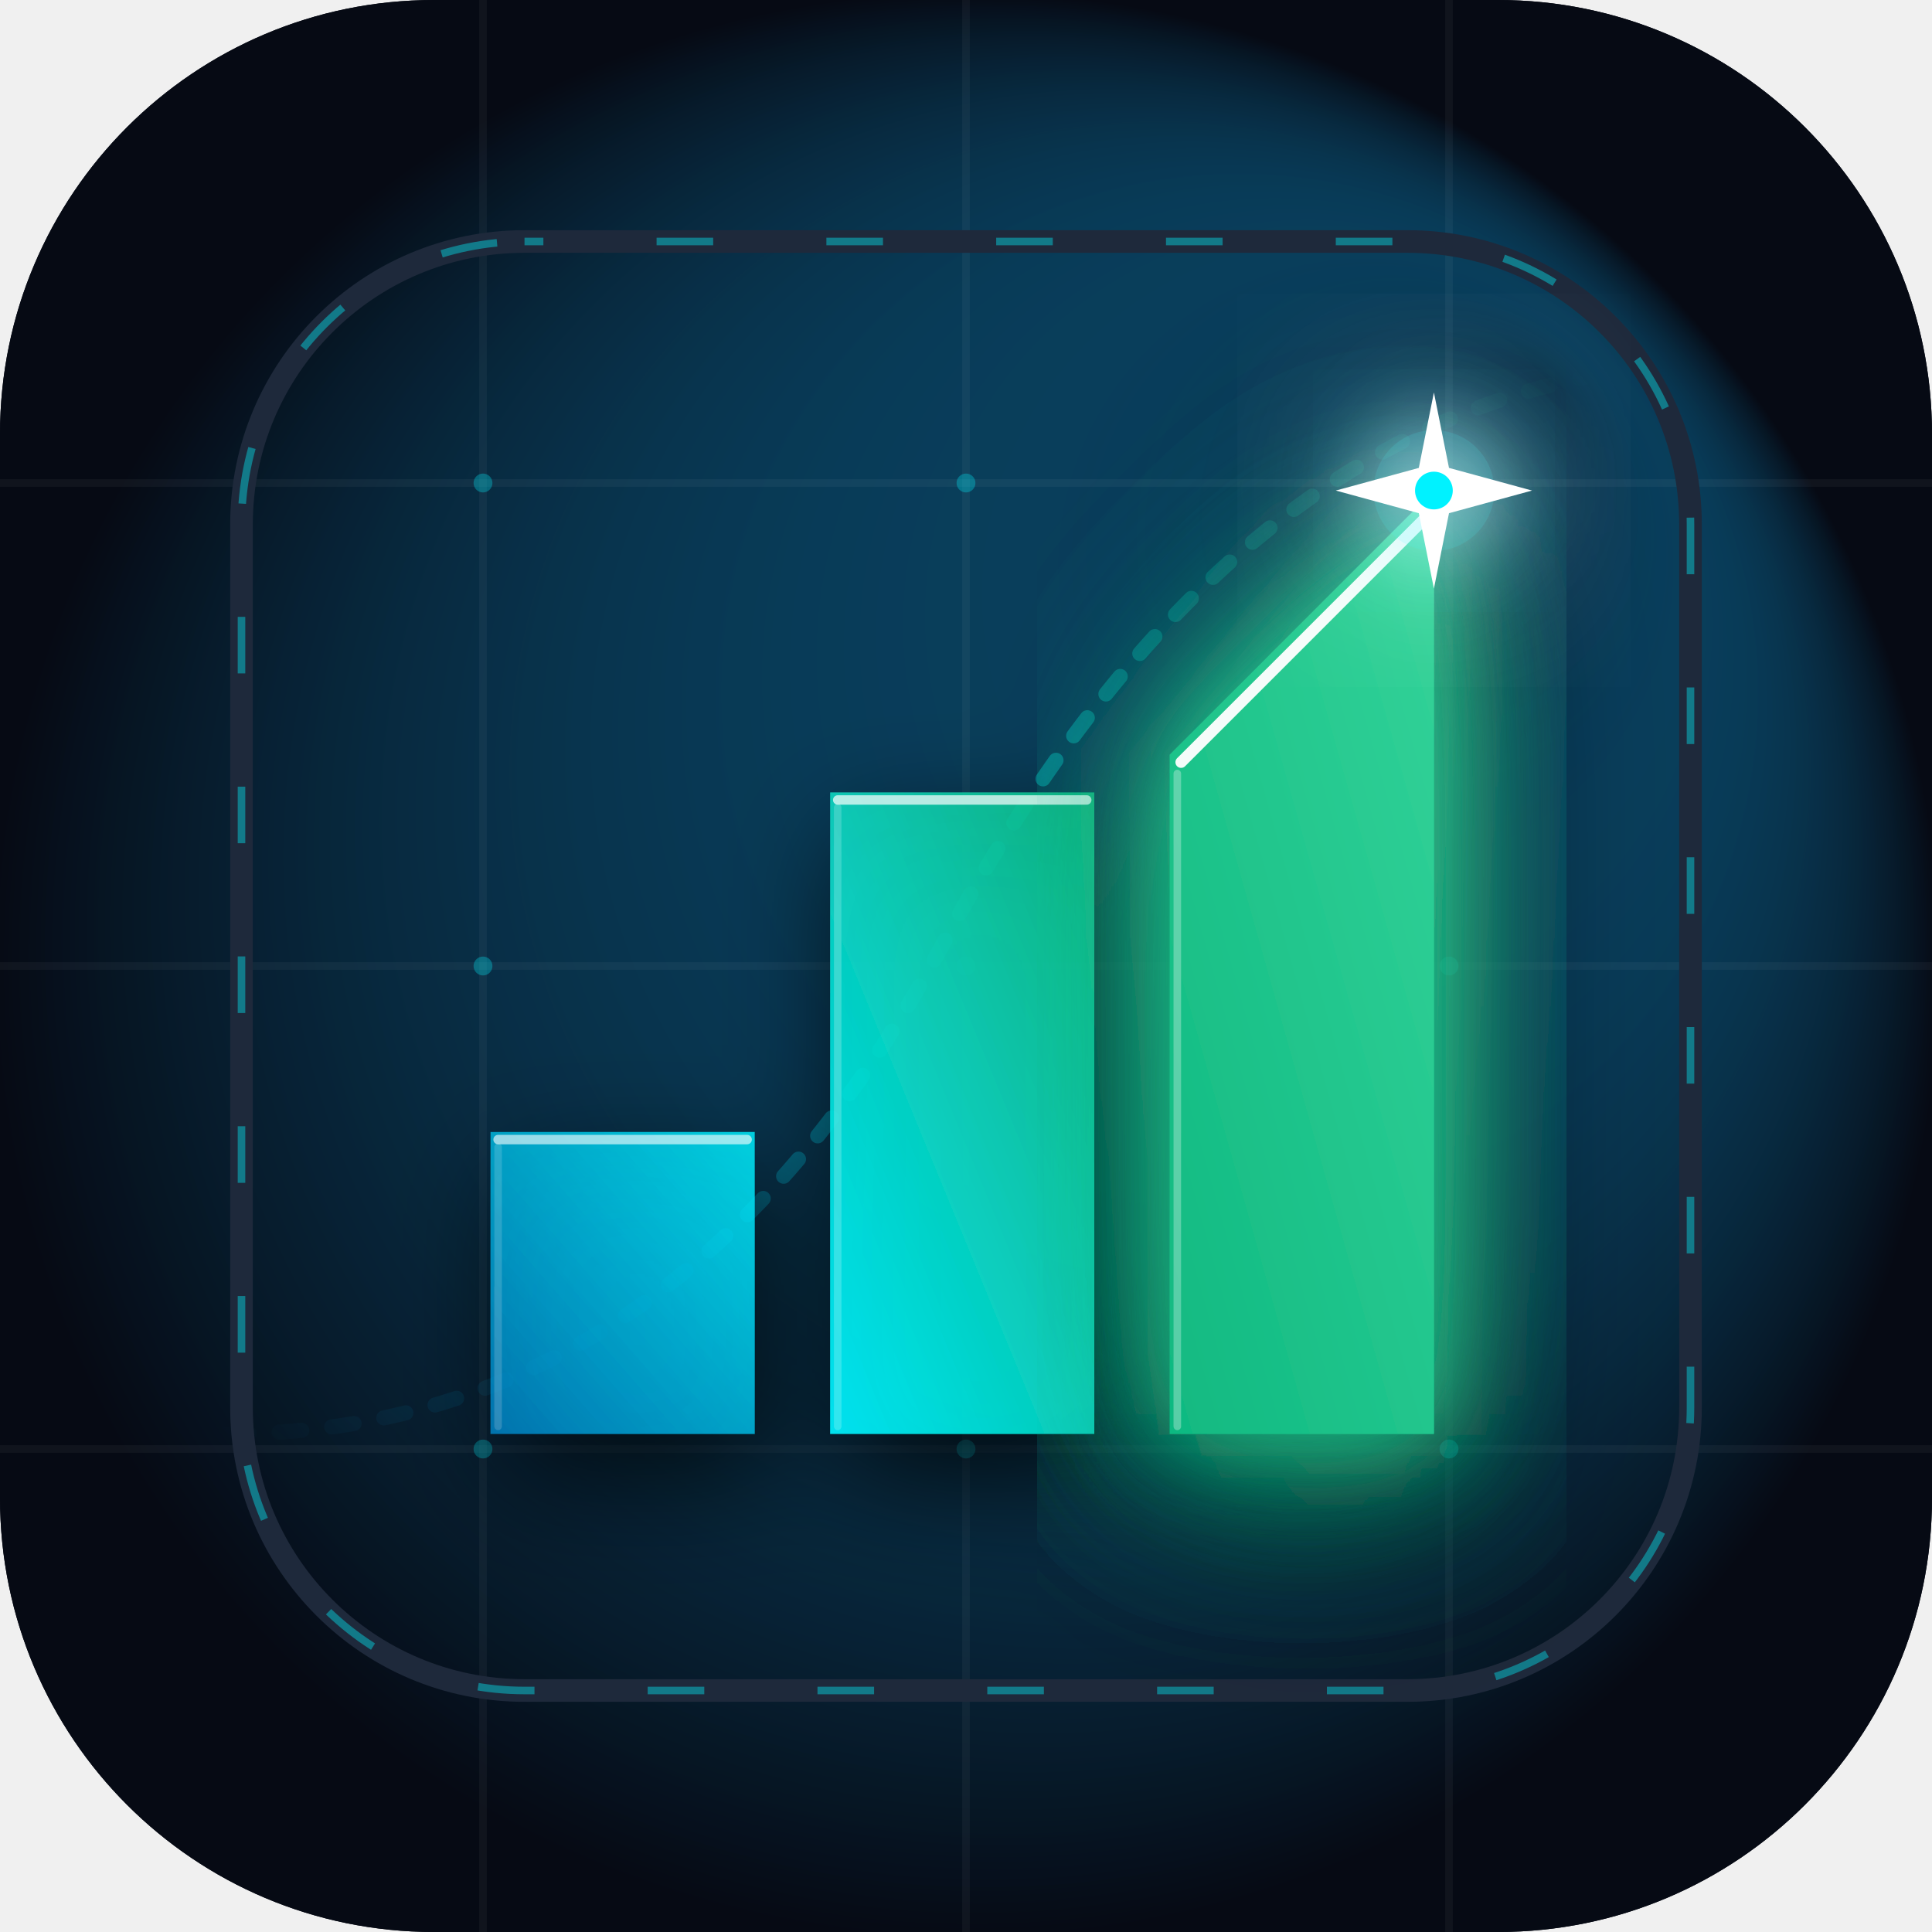
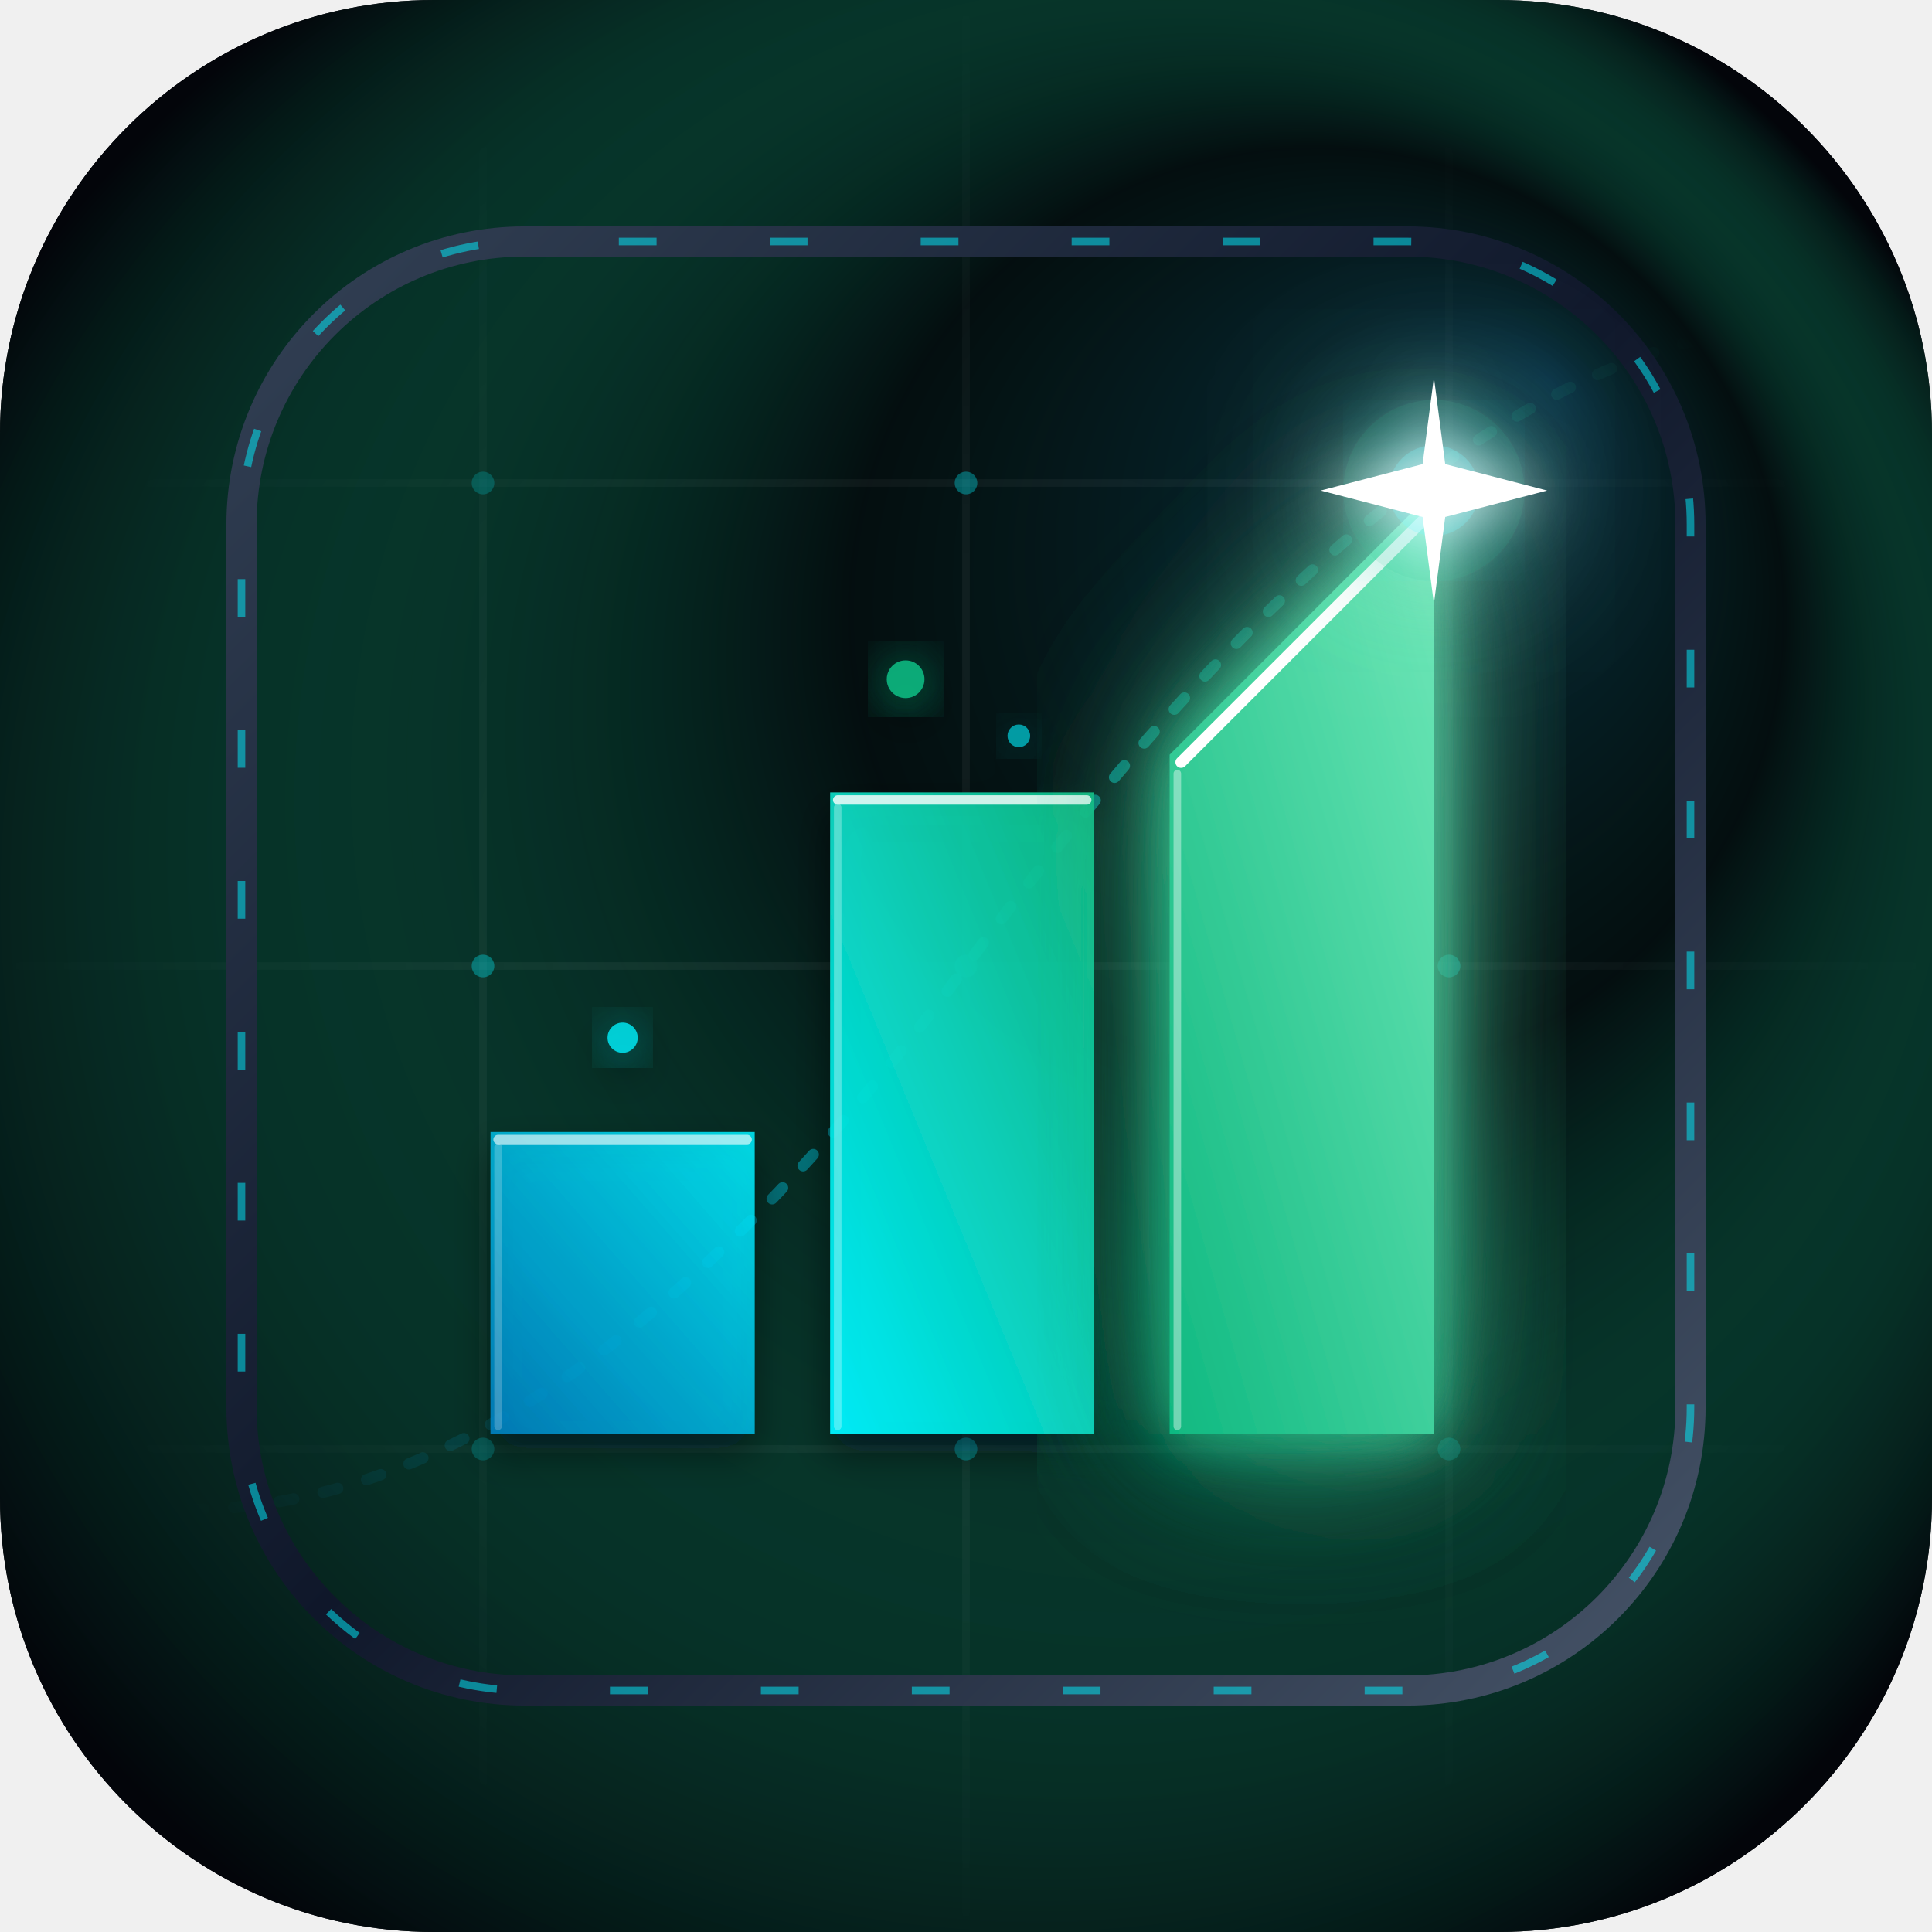
<svg xmlns="http://www.w3.org/2000/svg" viewBox="0 0 512 512">
-   <rect width="512" height="512" fill="#060A14" rx="115" />
+   <rect width="512" height="512" fill="#03050A" rx="115" />
  <defs>
-     <radialGradient id="bgLight" cx="50%" cy="50%" r="50%" fx="80%" fy="20%">
+     <radialGradient id="bgLight" cx="50%" cy="50%" r="60%" fx="80%" fy="20%">
      <stop offset="0%" stop-color="#0EA5E9" stop-opacity="0.25" />
-       <stop offset="100%" stop-color="#060A14" stop-opacity="1" />
+       <stop offset="40%" stop-color="#10B981" stop-opacity="0.05" />
+       <stop offset="100%" stop-color="#03050A" stop-opacity="1" />
    </radialGradient>
+     <radialGradient id="gridFade" cx="50%" cy="50%" r="50%">
+       <stop offset="40%" stop-color="#ffffff" stop-opacity="1" />
+       <stop offset="100%" stop-color="#ffffff" stop-opacity="0" />
+     </radialGradient>
+     <mask id="gridMask">
+       <rect width="512" height="512" fill="url(#gridFade)" />
+     </mask>
+     <linearGradient id="titanium" x1="0%" y1="0%" x2="100%" y2="100%">
+       <stop offset="0%" stop-color="#334155" />
+       <stop offset="50%" stop-color="#0F172A" />
+       <stop offset="100%" stop-color="#475569" />
+     </linearGradient>
    <linearGradient id="trendGrad" x1="0%" y1="100%" x2="100%" y2="0%">
      <stop offset="0%" stop-color="#0284C7" stop-opacity="0" />
-       <stop offset="50%" stop-color="#00F2FF" stop-opacity="0.5" />
+       <stop offset="50%" stop-color="#00F2FF" stop-opacity="0.6" />
      <stop offset="100%" stop-color="#10B981" stop-opacity="0" />
    </linearGradient>
    <linearGradient id="step1" x1="0%" y1="100%" x2="100%" y2="0%">
      <stop offset="0%" stop-color="#0284C7" />
      <stop offset="100%" stop-color="#00F2FF" />
    </linearGradient>
    <linearGradient id="step2" x1="0%" y1="100%" x2="100%" y2="0%">
      <stop offset="0%" stop-color="#00F2FF" />
      <stop offset="100%" stop-color="#10B981" />
    </linearGradient>
    <linearGradient id="step3" x1="0%" y1="100%" x2="100%" y2="0%">
      <stop offset="0%" stop-color="#10B981" />
-       <stop offset="100%" stop-color="#34D399" />
+       <stop offset="100%" stop-color="#6EE7B7" />
    </linearGradient>
    <filter id="superGlow" x="-50%" y="-50%" width="200%" height="200%">
-       <feGaussianBlur stdDeviation="12" result="blur1" />
-       <feGaussianBlur stdDeviation="24" result="blur2" />
+       <feGaussianBlur stdDeviation="8" result="blur1" />
+       <feGaussianBlur stdDeviation="20" result="blur2" />
      <feMerge>
        <feMergeNode in="blur2" />
        <feMergeNode in="blur1" />
        <feMergeNode in="SourceGraphic" />
      </feMerge>
    </filter>
-     <filter id="dropShadow" x="-20%" y="-20%" width="150%" height="150%">
-       <feDropShadow dx="4" dy="12" stdDeviation="15" flood-color="#000000" flood-opacity="0.85" />
+     <filter id="dropShadow" x="-30%" y="-30%" width="160%" height="160%">
+       <feDropShadow dx="0" dy="15" stdDeviation="15" flood-color="#000000" flood-opacity="0.9" />
+       <feDropShadow dx="0" dy="5" stdDeviation="5" flood-color="#03050A" flood-opacity="0.5" />
    </filter>
  </defs>
  <rect width="512" height="512" fill="url(#bgLight)" rx="115" />
-   <g stroke="#ffffff" stroke-opacity="0.04" stroke-width="2">
-     <line x1="0" y1="128" x2="512" y2="128" />
-     <line x1="0" y1="256" x2="512" y2="256" />
-     <line x1="0" y1="384" x2="512" y2="384" />
-     <line x1="128" y1="0" x2="128" y2="512" />
-     <line x1="256" y1="0" x2="256" y2="512" />
-     <line x1="384" y1="0" x2="384" y2="512" />
+   <g mask="url(#gridMask)">
+     <g stroke="#ffffff" stroke-opacity="0.05" stroke-width="2">
+       <line x1="0" y1="128" x2="512" y2="128" />
+       <line x1="0" y1="256" x2="512" y2="256" />
+       <line x1="0" y1="384" x2="512" y2="384" />
+       <line x1="128" y1="0" x2="128" y2="512" />
+       <line x1="256" y1="0" x2="256" y2="512" />
+       <line x1="384" y1="0" x2="384" y2="512" />
+     </g>
+     <g fill="#00F2FF" opacity="0.4">
+       <circle cx="128" cy="128" r="3" />
+       <circle cx="256" cy="128" r="3" />
+       <circle cx="384" cy="128" r="3" />
+       <circle cx="128" cy="256" r="3" />
+       <circle cx="256" cy="256" r="3" />
+       <circle cx="384" cy="256" r="3" />
+       <circle cx="128" cy="384" r="3" />
+       <circle cx="256" cy="384" r="3" />
+       <circle cx="384" cy="384" r="3" />
+     </g>
  </g>
-   <g fill="#00F2FF" opacity="0.3">
-     <circle cx="128" cy="128" r="2.5" />
-     <circle cx="256" cy="128" r="2.5" />
-     <circle cx="384" cy="128" r="2.5" />
-     <circle cx="128" cy="256" r="2.5" />
-     <circle cx="256" cy="256" r="2.5" />
-     <circle cx="384" cy="256" r="2.5" />
-     <circle cx="128" cy="384" r="2.5" />
-     <circle cx="256" cy="384" r="2.5" />
-     <circle cx="384" cy="384" r="2.5" />
-   </g>
-   <path d="M 60 380 Q 180 380, 250 250 T 420 100" fill="none" stroke="url(#trendGrad)" stroke-width="4" stroke-dasharray="6 8" stroke-linecap="round" />
-   <rect x="64" y="64" width="384" height="384" rx="75" fill="none" stroke="#1E293B" stroke-width="6" />
-   <rect x="64" y="64" width="384" height="384" rx="75" fill="none" stroke="#00F2FF" stroke-width="2" stroke-opacity="0.4" stroke-dasharray="15 30" stroke-dashoffset="10" />
+   <path d="M 50 400 Q 150 400, 256 256 T 450 90" fill="none" stroke="url(#trendGrad)" stroke-width="3" stroke-dasharray="4 8" stroke-linecap="round" />
+   <rect x="64" y="64" width="384" height="384" rx="75" fill="none" stroke="url(#titanium)" stroke-width="8" />
+   <rect x="64" y="64" width="384" height="384" rx="75" fill="none" stroke="#00F2FF" stroke-width="2" stroke-opacity="0.5" stroke-dasharray="10 30" stroke-dashoffset="15" />
  <g transform="translate(10, 10)" filter="url(#dropShadow)">
-     <path d="M 120 370 L 190 370 L 190 290 L 120 290 Z" fill="url(#step1)" opacity="0.8" />
+     <path d="M 120 370 L 190 370 L 190 290 L 120 290 Z" fill="url(#step1)" opacity="0.85" />
    <path d="M 122 292 L 188 292" stroke="#FFFFFF" stroke-opacity="0.6" stroke-width="2.5" stroke-linecap="round" />
-     <path d="M 122 294 L 122 368" stroke="#FFFFFF" stroke-opacity="0.15" stroke-width="2" stroke-linecap="round" />
-     <path d="M 210 370 L 280 370 L 280 200 L 210 200 Z" fill="url(#step2)" opacity="0.9" />
-     <path d="M 212 202 L 278 202" stroke="#FFFFFF" stroke-opacity="0.7" stroke-width="2.5" stroke-linecap="round" />
-     <path d="M 212 204 L 212 368" stroke="#FFFFFF" stroke-opacity="0.2" stroke-width="2" stroke-linecap="round" />
+     <path d="M 122 294 L 122 368" stroke="#FFFFFF" stroke-opacity="0.2" stroke-width="2" stroke-linecap="round" />
+     <circle cx="155" cy="265" r="4" fill="#00F2FF" filter="url(#superGlow)" opacity="0.8" />
+     <path d="M 210 370 L 280 370 L 280 200 L 210 200 Z" fill="url(#step2)" opacity="0.95" />
+     <path d="M 212 202 L 278 202" stroke="#FFFFFF" stroke-opacity="0.8" stroke-width="2.5" stroke-linecap="round" />
+     <path d="M 212 204 L 212 368" stroke="#FFFFFF" stroke-opacity="0.3" stroke-width="2" stroke-linecap="round" />
+     <circle cx="230" cy="170" r="5" fill="#10B981" filter="url(#superGlow)" opacity="0.9" />
+     <circle cx="260" cy="185" r="3" fill="#00F2FF" filter="url(#superGlow)" opacity="0.6" />
    <path d="M 300 370 L 370 370 L 370 120 L 300 190 Z" fill="url(#step3)" filter="url(#superGlow)" opacity="0.9" />
    <path d="M 300 370 L 370 370 L 370 120 L 300 190 Z" fill="url(#step3)" />
-     <path d="M 303 192 L 367 128" stroke="#FFFFFF" stroke-opacity="0.95" stroke-width="3" stroke-linecap="round" />
-     <path d="M 302 195 L 302 368" stroke="#FFFFFF" stroke-opacity="0.3" stroke-width="2" stroke-linecap="round" />
+     <path d="M 303 192 L 367 128" stroke="#FFFFFF" stroke-opacity="1" stroke-width="3" stroke-linecap="round" />
+     <path d="M 302 195 L 302 368" stroke="#FFFFFF" stroke-opacity="0.4" stroke-width="2" stroke-linecap="round" />
  </g>
  <g transform="translate(380, 130)">
-     <circle cx="0" cy="0" r="16" fill="#00F2FF" opacity="0.2" filter="url(#superGlow)" />
+     <circle cx="0" cy="0" r="24" fill="#10B981" opacity="0.25" filter="url(#superGlow)" />
+     <circle cx="0" cy="0" r="12" fill="#00F2FF" opacity="0.4" filter="url(#superGlow)" />
    <g filter="url(#superGlow)">
-       <path d="M 0 -26 L 4 -6 L 26 0 L 4 6 L 0 26 L -4 6 L -26 0 L -4 -6 Z" fill="#FFFFFF" />
-       <circle cx="0" cy="0" r="5" fill="#00F2FF" />
+       <path d="M 0 -30 L 3 -7 L 30 0 L 3 7 L 0 30 L -3 7 L -30 0 L -3 -7 Z" fill="#FFFFFF" />
+       <circle cx="0" cy="0" r="4" fill="#FFFFFF" />
    </g>
  </g>
</svg>
